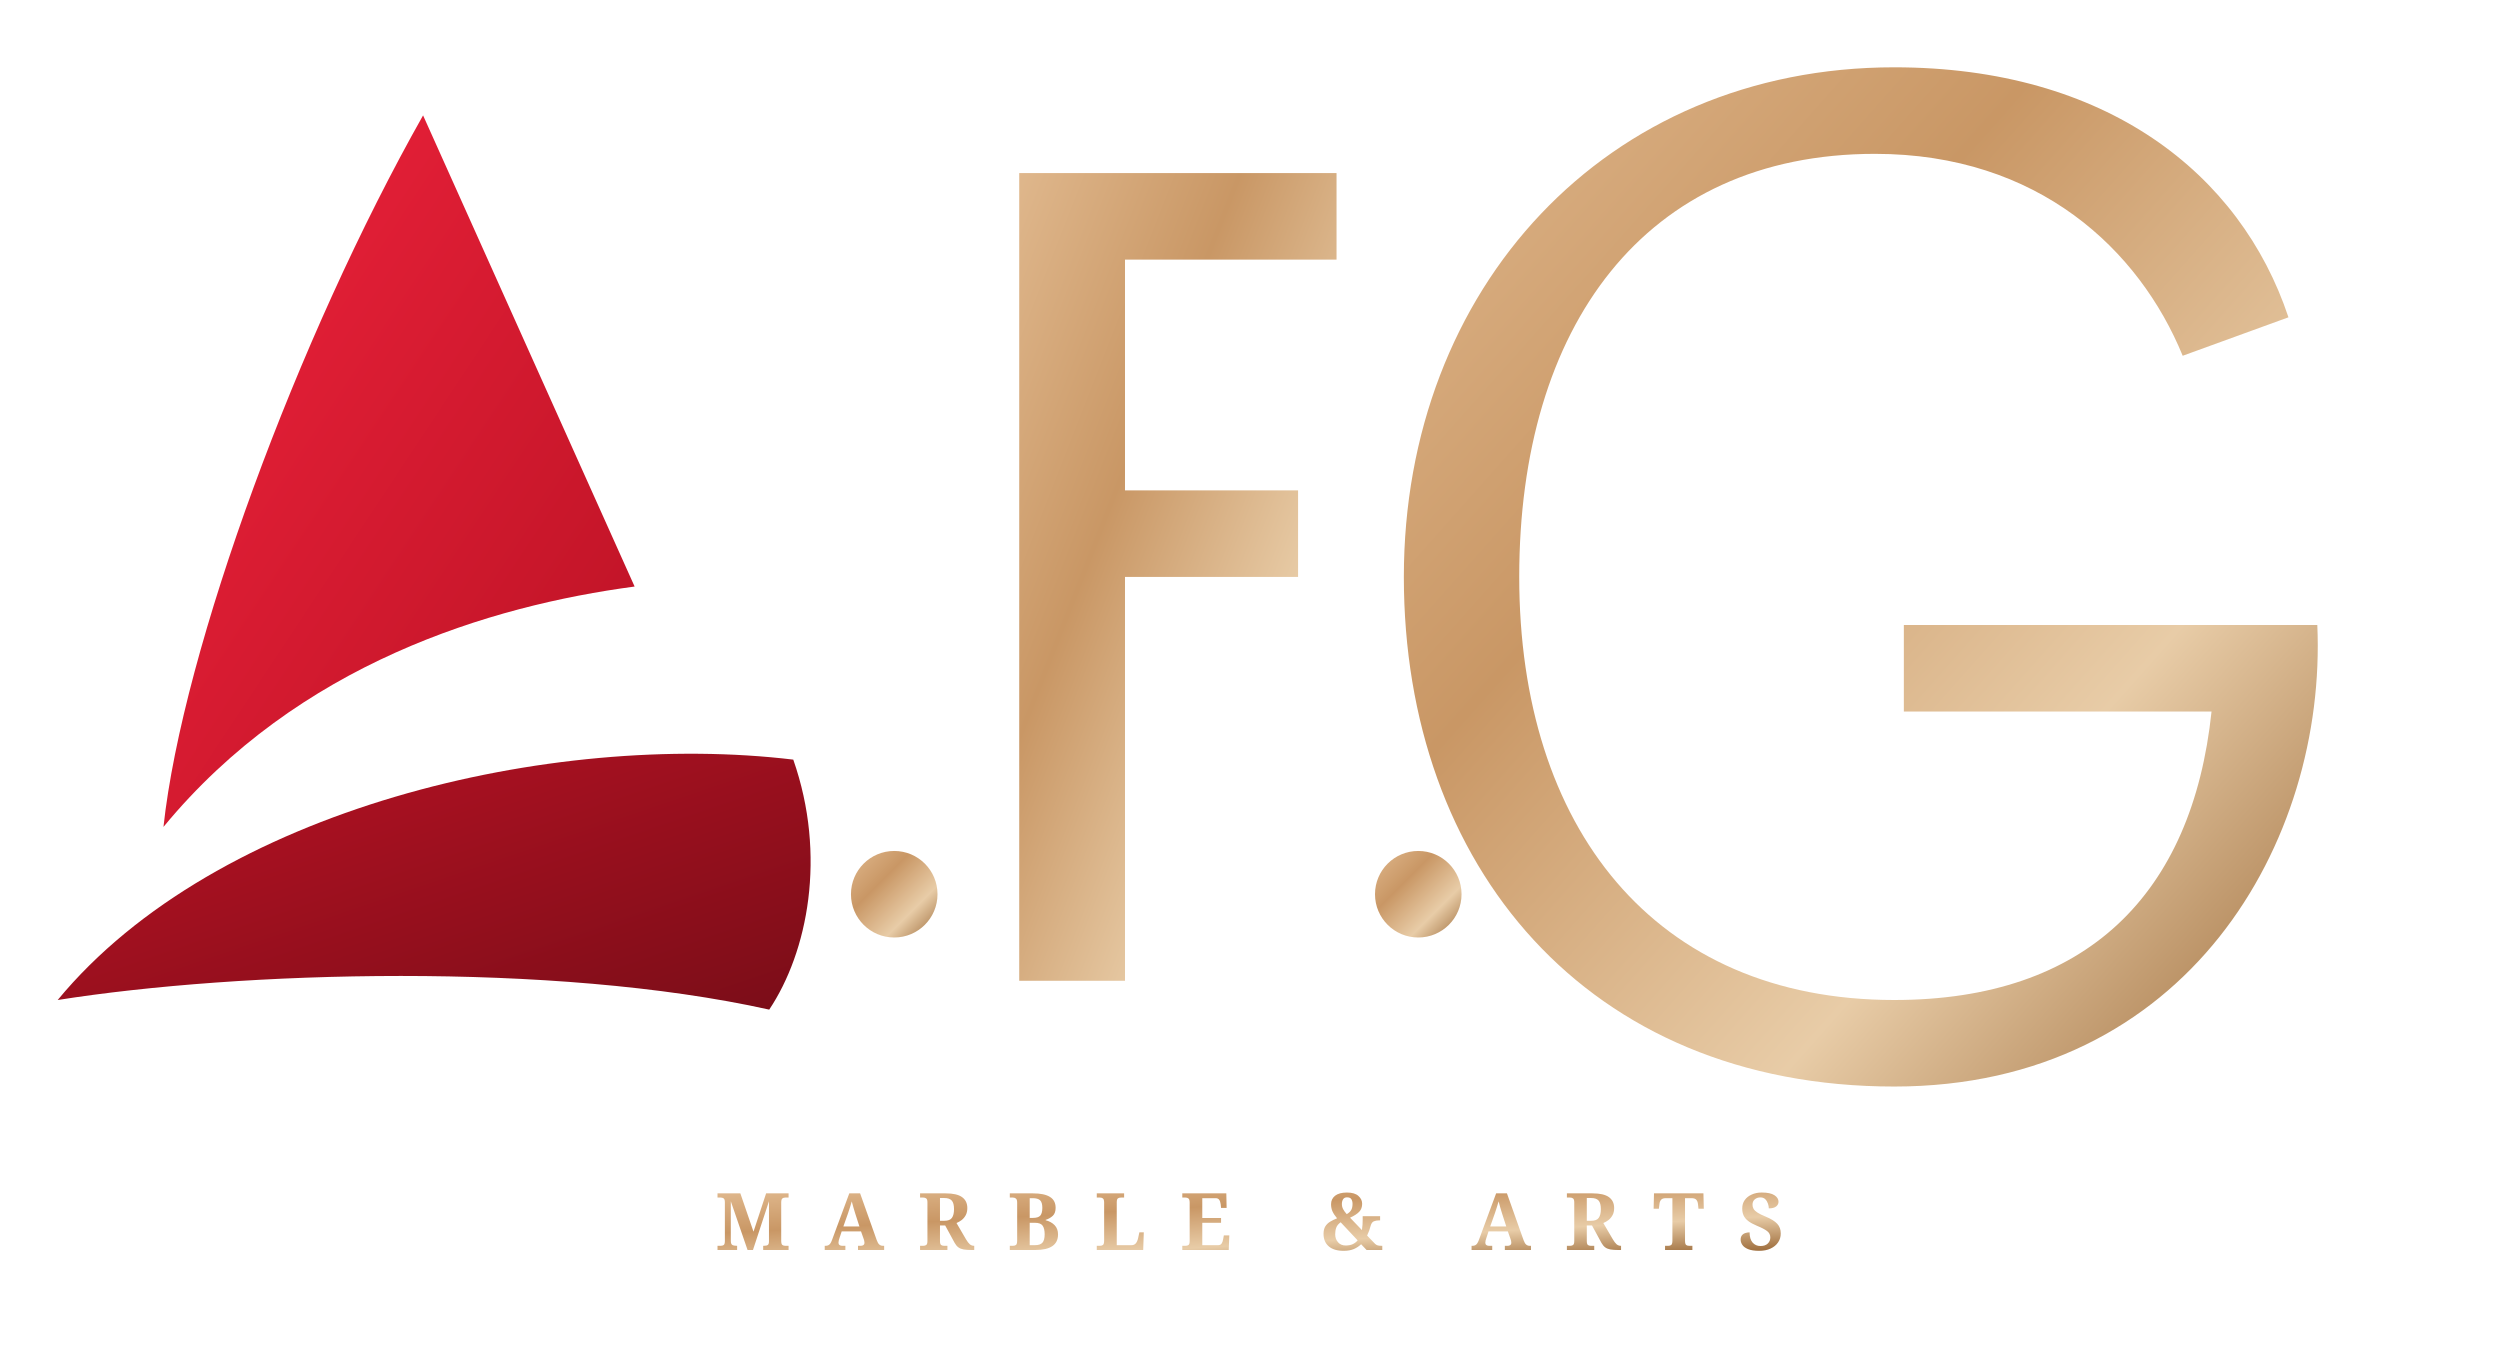
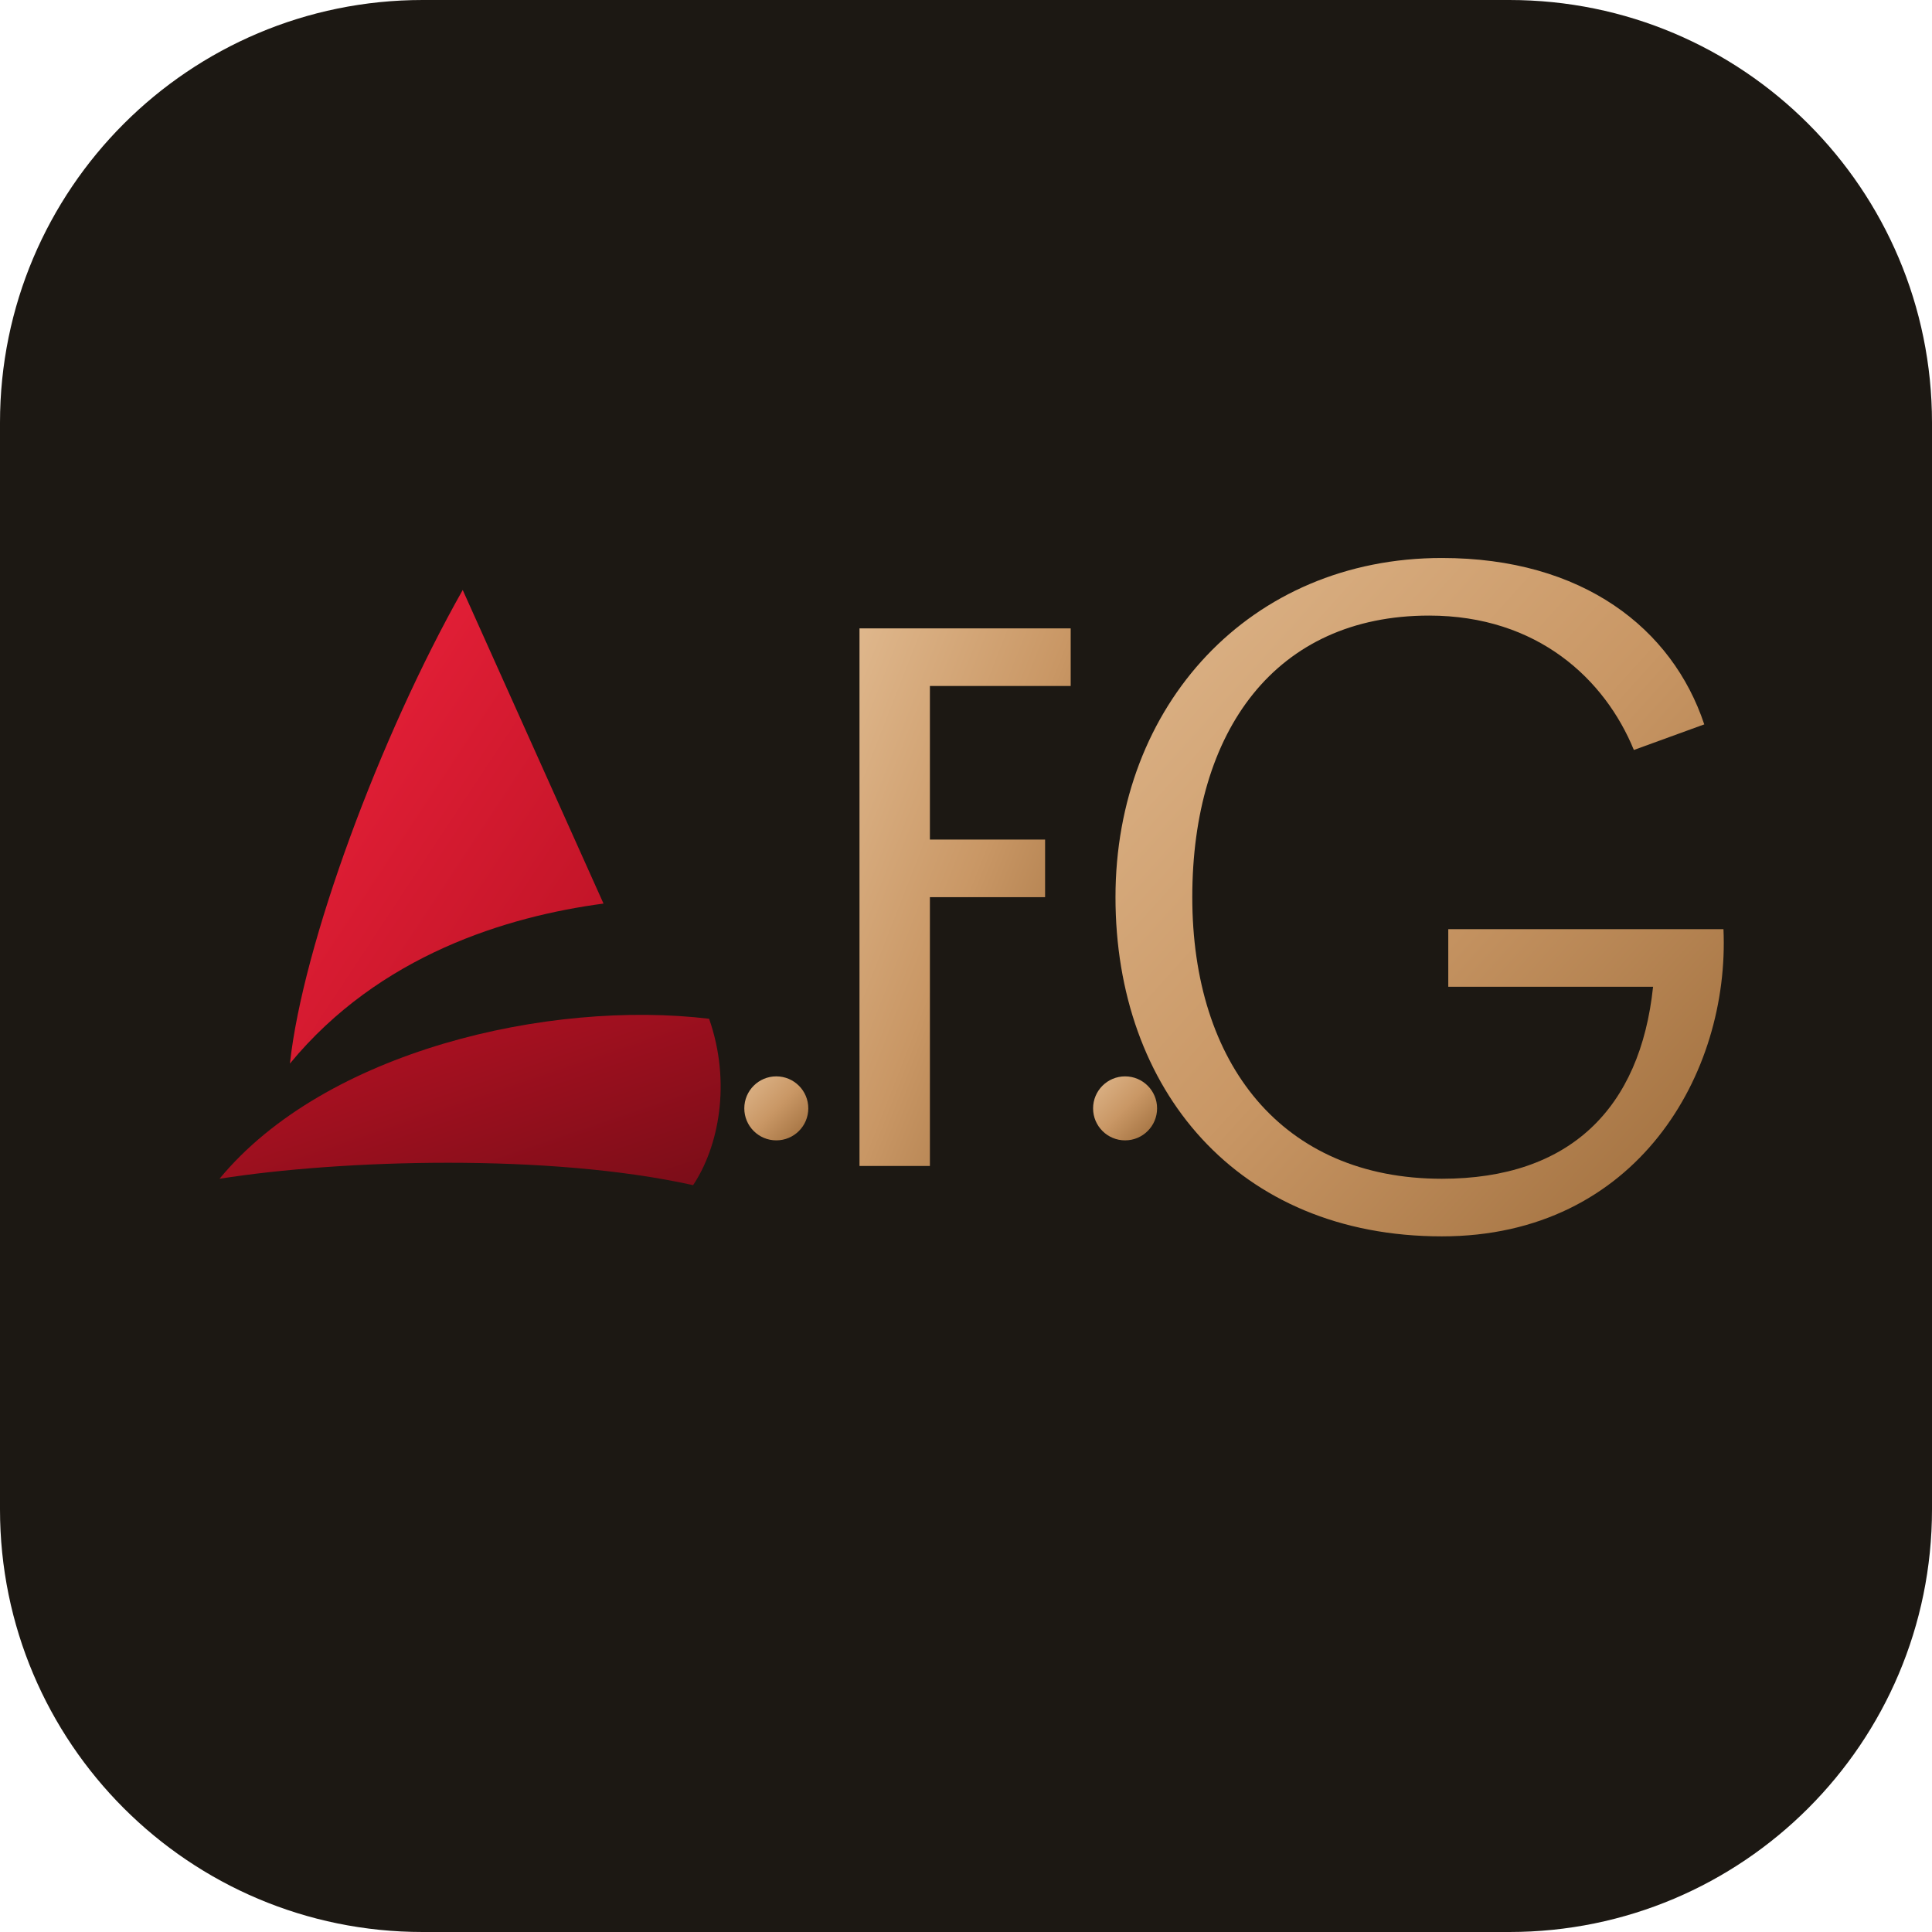
- <svg xmlns="http://www.w3.org/2000/svg" viewBox="0 0 520 280" fill="none" width="100%" height="100%">
+ <svg xmlns="http://www.w3.org/2000/svg" viewBox="0 0 64 64" fill="none">
+   <rect width="64" height="64" rx="14" fill="#1c1813" />
  <defs>
-     <linearGradient id="bronzeGrad" x1="0%" y1="0%" x2="100%" y2="100%">
+     <linearGradient id="favBronze" x1="0%" y1="0%" x2="100%" y2="100%">
      <stop offset="0%" stop-color="#dfb78c" />
-       <stop offset="35%" stop-color="#c99765" />
-       <stop offset="70%" stop-color="#e8cca7" />
+       <stop offset="50%" stop-color="#c99765" />
      <stop offset="100%" stop-color="#9d6c3b" />
    </linearGradient>
-     <linearGradient id="redGradTop" x1="0%" y1="0%" x2="100%" y2="100%">
+     <linearGradient id="favRed" x1="0%" y1="0%" x2="100%" y2="100%">
      <stop offset="0%" stop-color="#ef233c" />
      <stop offset="100%" stop-color="#ba1224" />
    </linearGradient>
-     <linearGradient id="redGradBottom" x1="0%" y1="0%" x2="100%" y2="100%">
+     <linearGradient id="favRedDark" x1="0%" y1="0%" x2="100%" y2="100%">
      <stop offset="0%" stop-color="#ba1224" />
      <stop offset="100%" stop-color="#7a0d18" />
    </linearGradient>
-     <filter id="softGlow" x="-20%" y="-20%" width="140%" height="140%">
-       <feGaussianBlur stdDeviation="3" result="blur" />
-       <feComposite in="SourceGraphic" in2="blur" operator="over" />
-     </filter>
  </defs>
-   <path d="M 88 24 L 132 122 C 102 126 62 138 34 172 C 38 135 62 70 88 24 Z" fill="url(#redGradTop)" />
-   <path d="M 12 208 C 45 168 115 152 165 158 C 172 178 168 198 160 210 C 115 200 50 202 12 208 Z" fill="url(#redGradBottom)" />
-   <circle cx="186" cy="186" r="9" fill="url(#bronzeGrad)" />
-   <path d="M 212 36 L 278 36 L 278 54 L 234 54 L 234 102 L 270 102 L 270 120 L 234 120 L 234 204 L 212 204 Z" fill="url(#bronzeGrad)" />
-   <circle cx="295" cy="186" r="9" fill="url(#bronzeGrad)" />
-   <path d="M 390 32 C 342 32 316 68 316 120 C 316 172 344 208 394 208 C 434 208 456 186 460 148 L 396 148 L 396 130 L 482 130 C 484 175 455 226 394 226 C 330 226 292 180 292 120 C 292 60 334 14 394 14 C 438 14 466 36 476 66 L 454 74 C 445 52 424 32 390 32 Z" fill="url(#bronzeGrad)" />
-   <line x1="24" y1="254" x2="110" y2="254" stroke="url(#bronzeGrad)" stroke-width="1.8" stroke-linecap="round" />
-   <text x="260" y="260" text-anchor="middle" fill="url(#bronzeGrad)" font-family="'Manrope', 'Cinzel', 'Trajan Pro', serif" font-size="16.5" font-weight="600" letter-spacing="7">MARBLE &amp; ARTS</text>
-   <line x1="410" y1="254" x2="496" y2="254" stroke="url(#bronzeGrad)" stroke-width="1.8" stroke-linecap="round" />
+   <g transform="translate(6, 17) scale(0.106)">
+     <path d="M 88 24 L 132 122 C 102 126 62 138 34 172 C 38 135 62 70 88 24 Z" fill="url(#favRed)" />
+     <path d="M 12 208 C 45 168 115 152 165 158 C 172 178 168 198 160 210 C 115 200 50 202 12 208 Z" fill="url(#favRedDark)" />
+     <circle cx="186" cy="186" r="10" fill="url(#favBronze)" />
+     <path d="M 212 36 L 278 36 L 278 54 L 234 54 L 234 102 L 270 102 L 270 120 L 234 120 L 234 204 L 212 204 Z" fill="url(#favBronze)" />
+     <circle cx="295" cy="186" r="10" fill="url(#favBronze)" />
+     <path d="M 390 32 C 342 32 316 68 316 120 C 316 172 344 208 394 208 C 434 208 456 186 460 148 L 396 148 L 396 130 L 482 130 C 484 175 455 226 394 226 C 330 226 292 180 292 120 C 292 60 334 14 394 14 C 438 14 466 36 476 66 L 454 74 C 445 52 424 32 390 32 Z" fill="url(#favBronze)" />
+   </g>
</svg>
